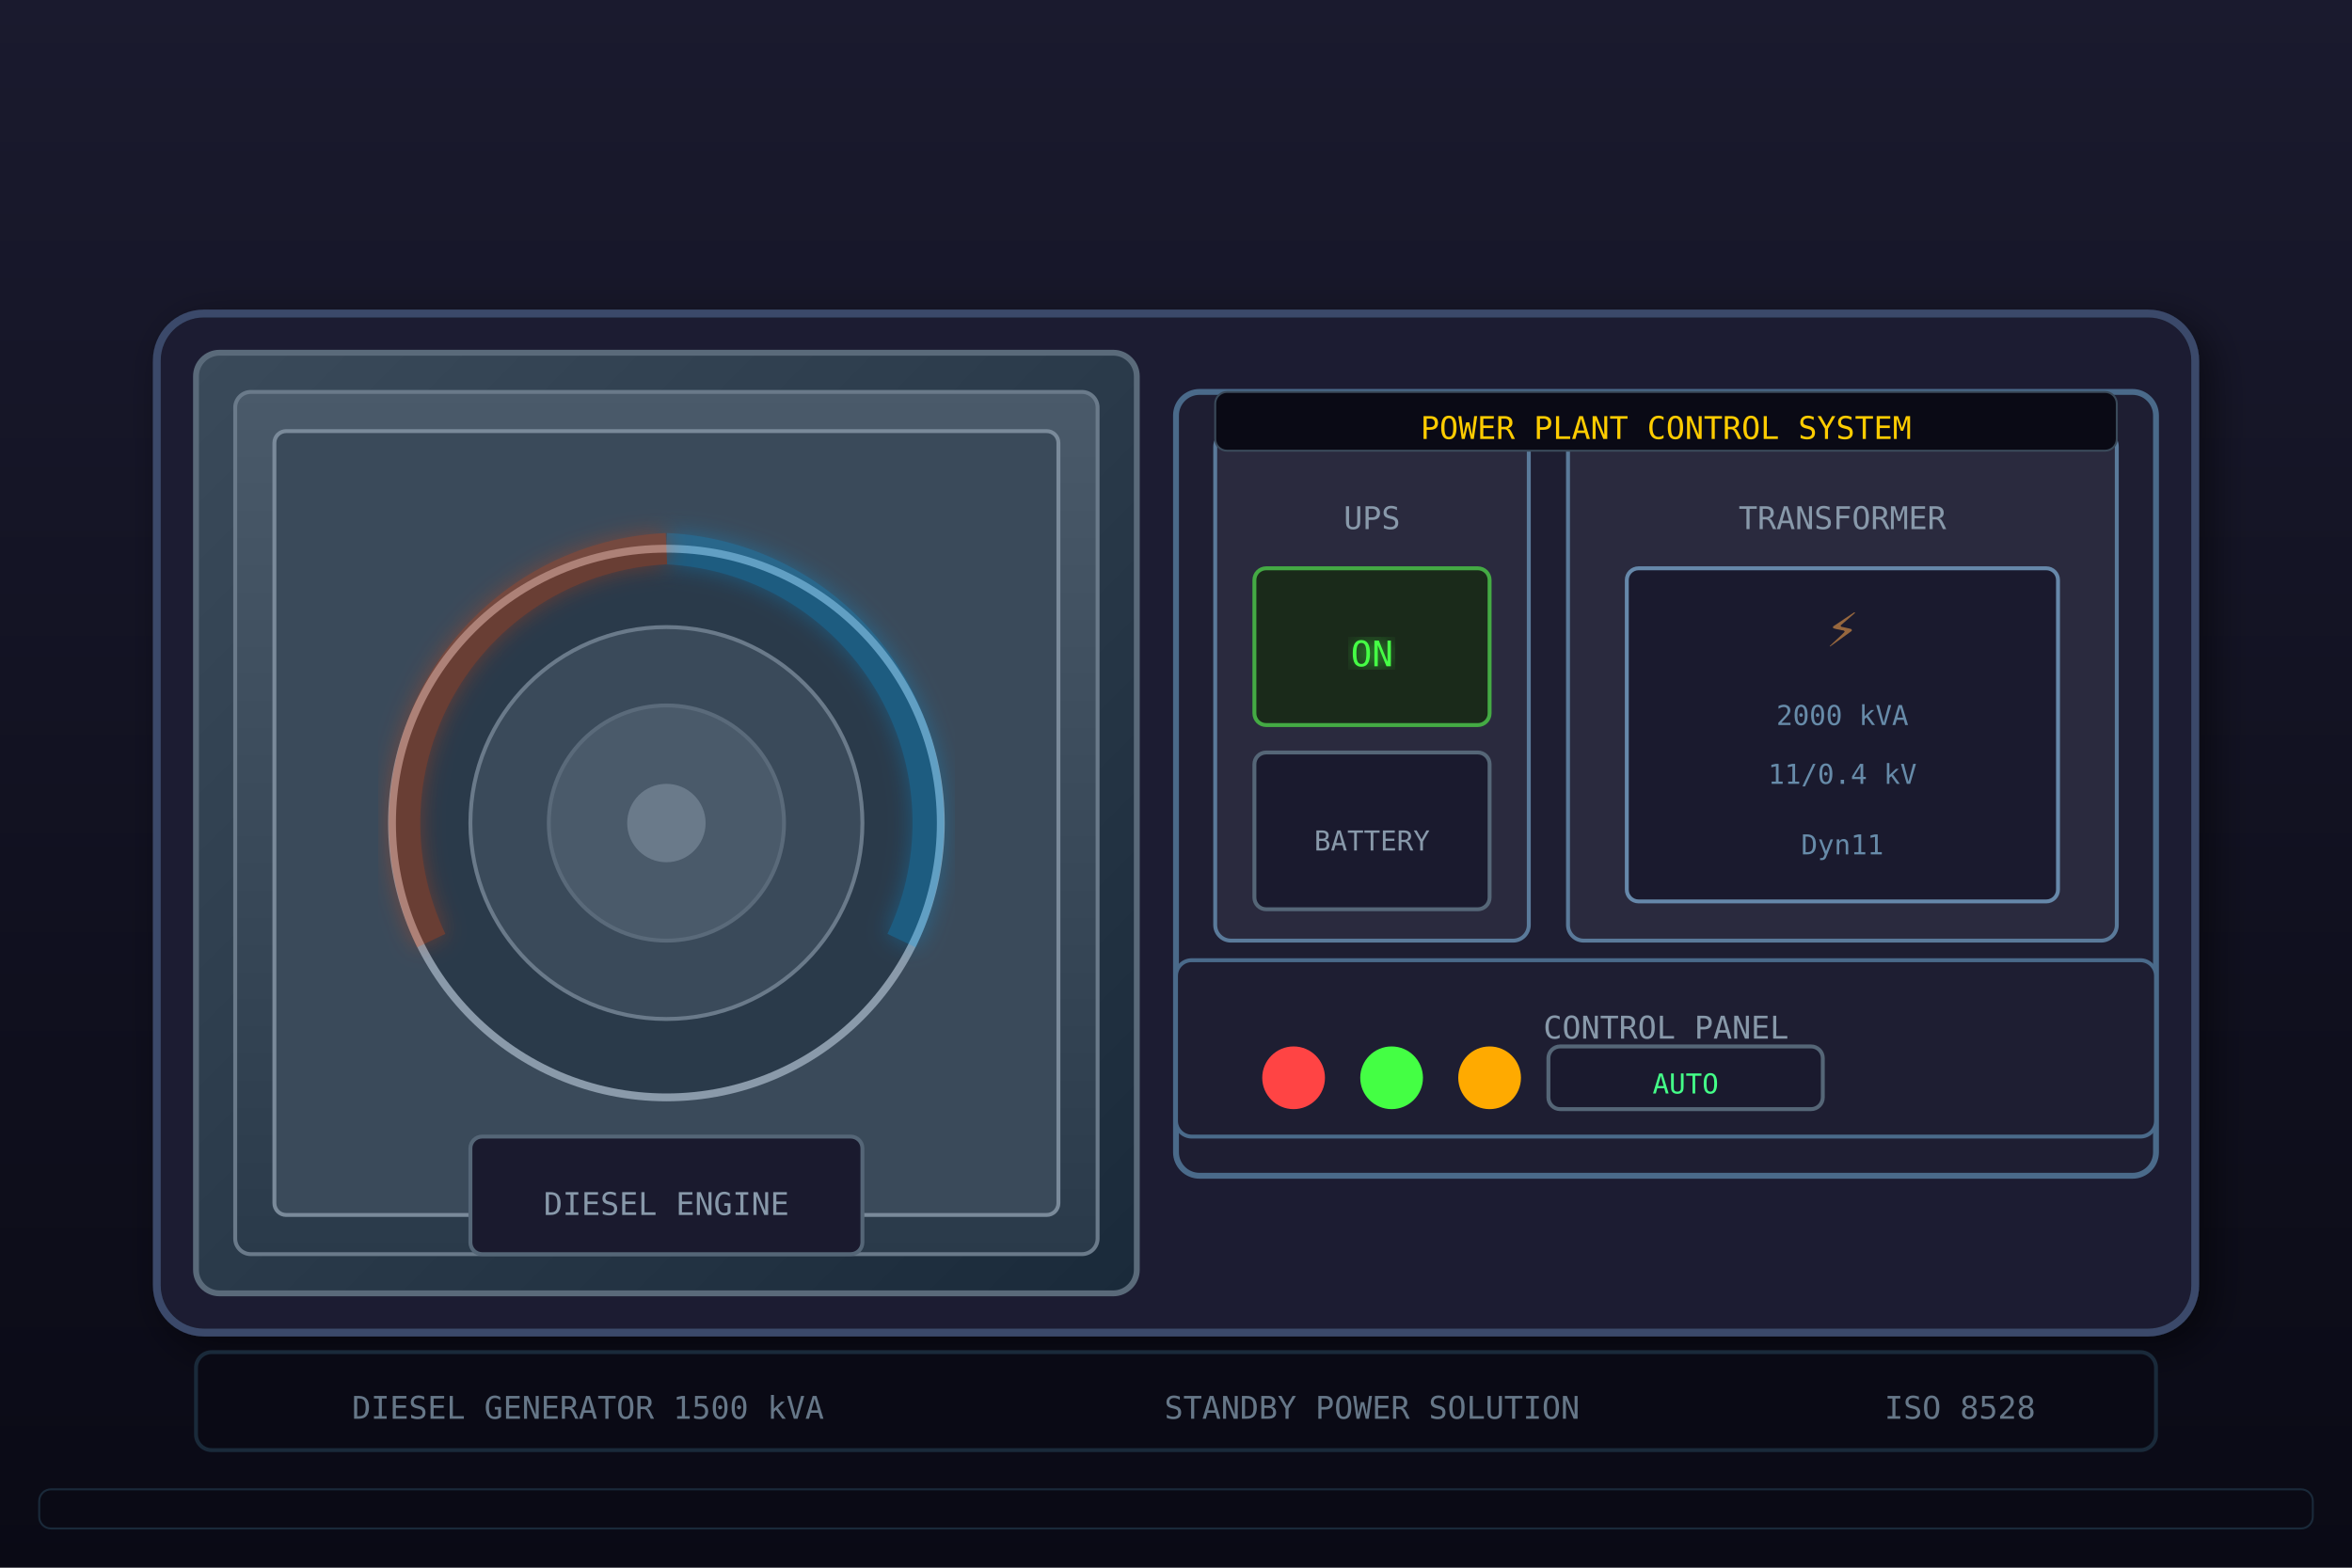
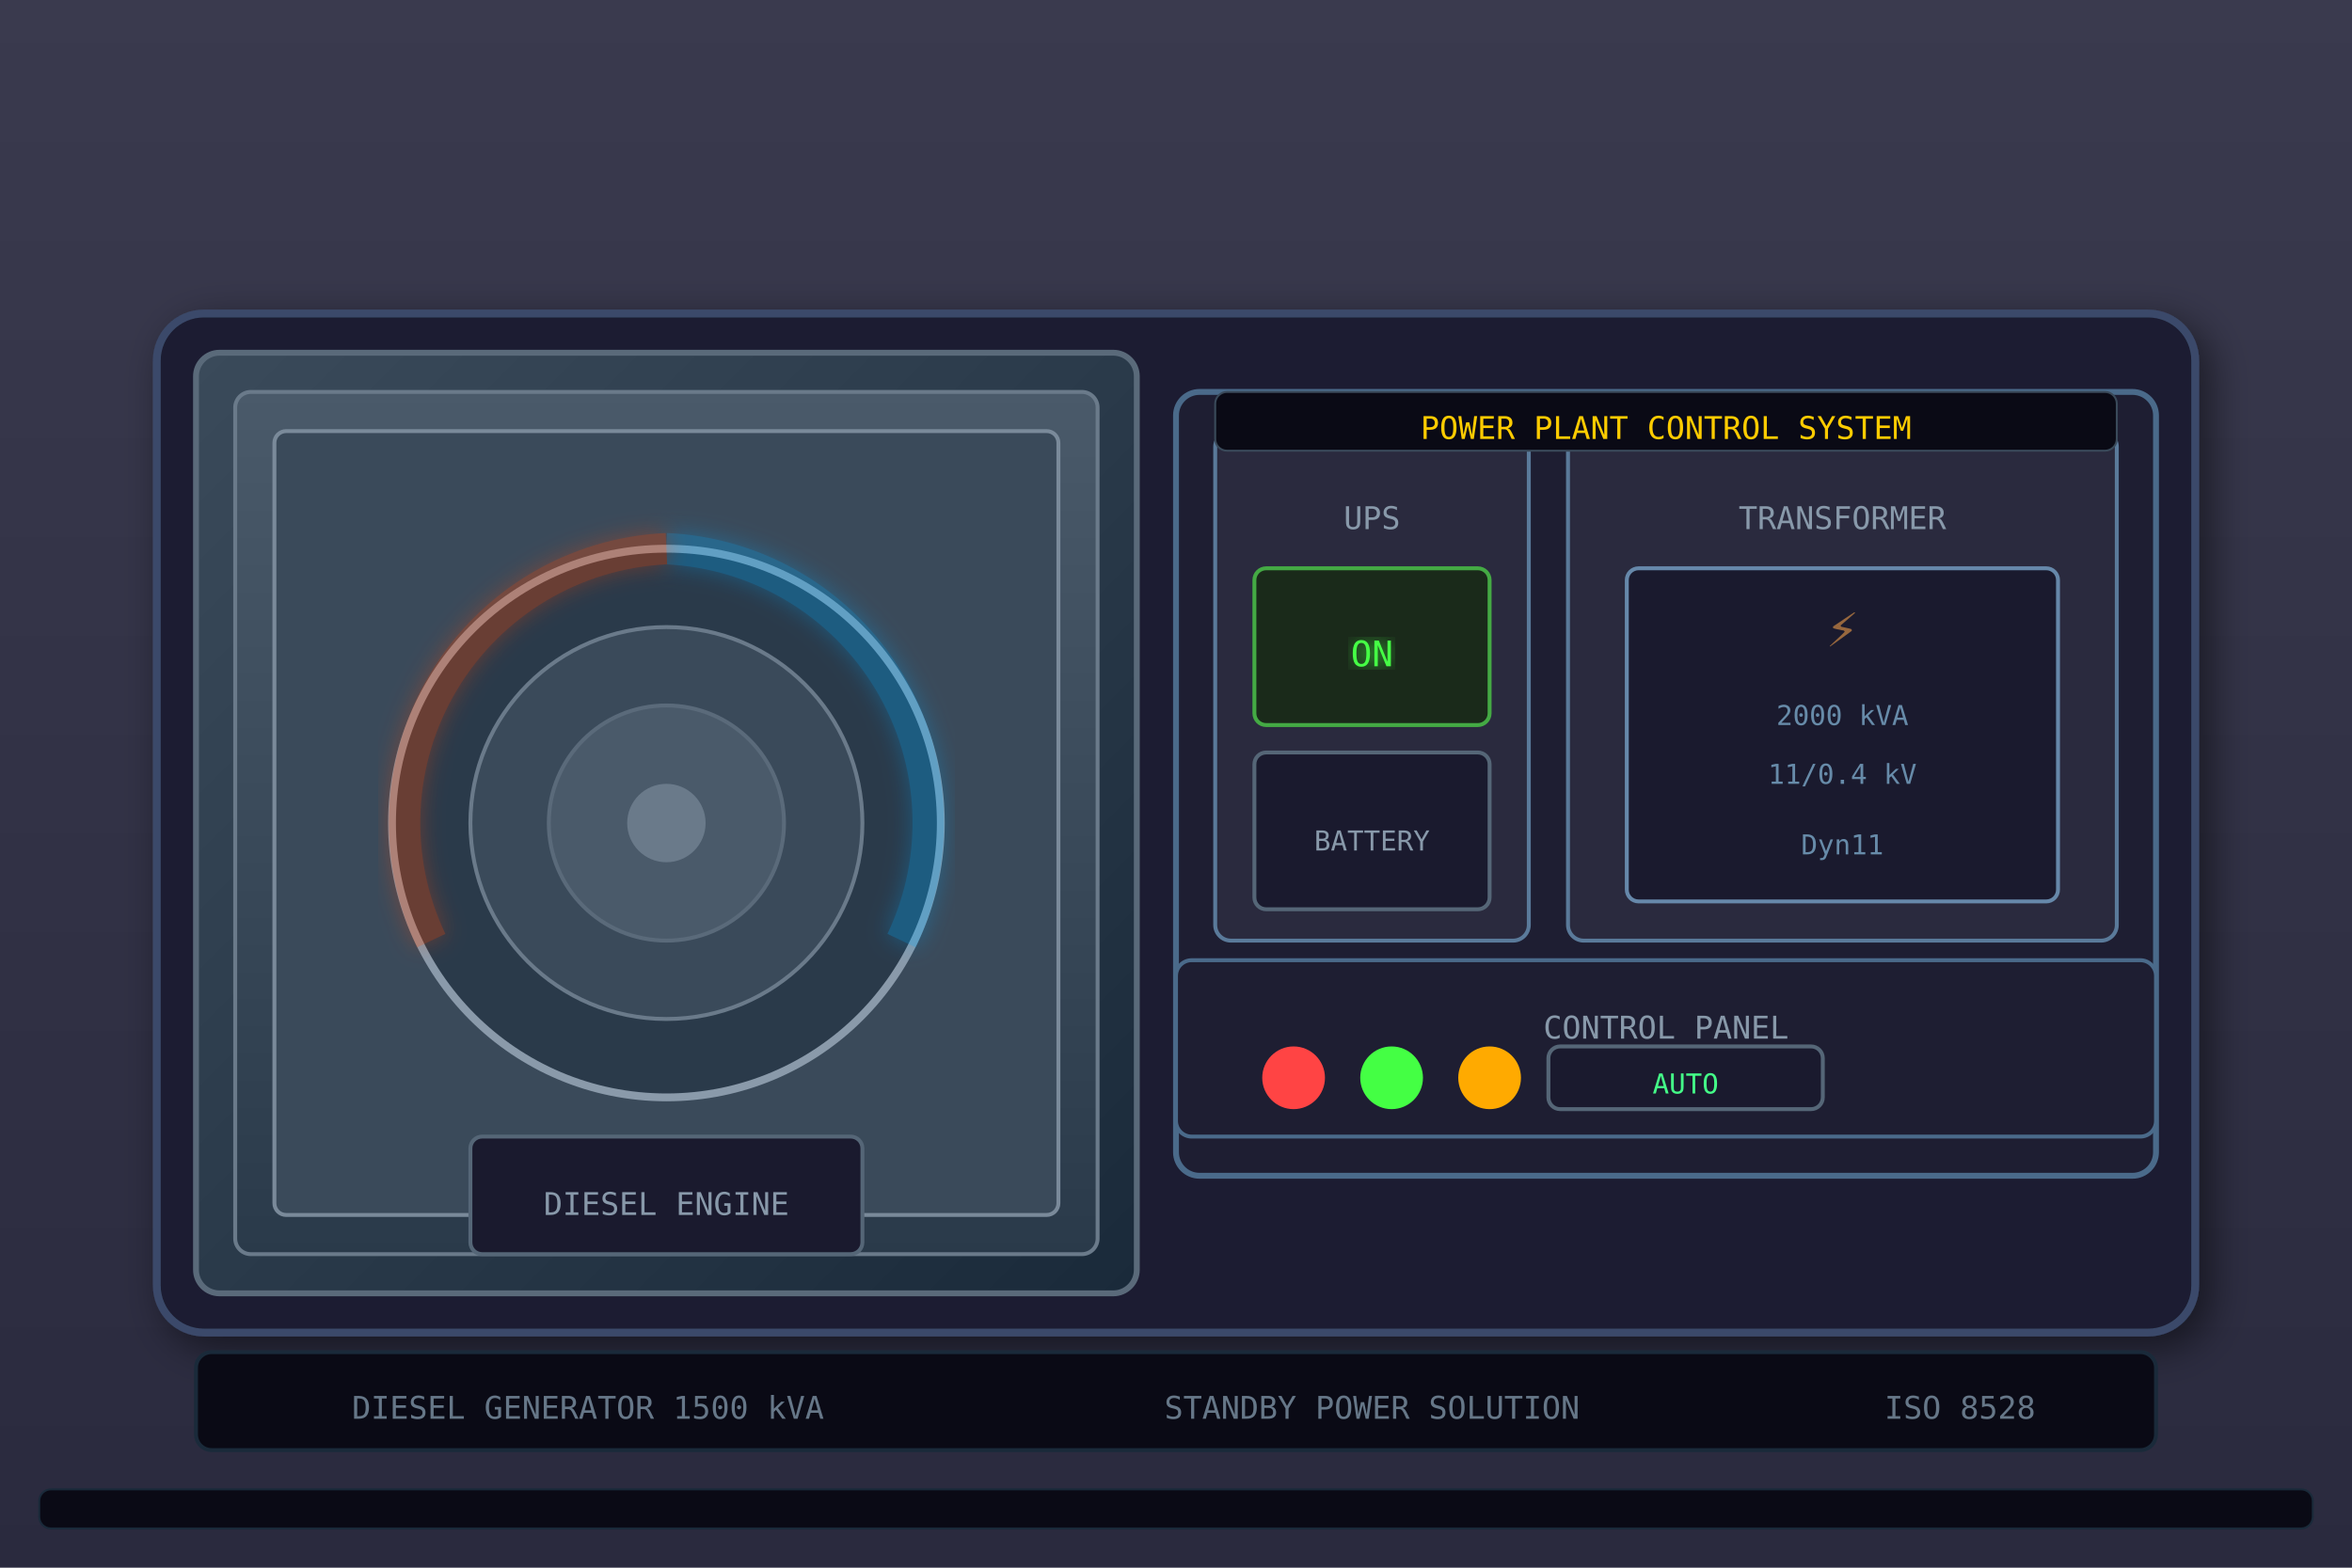
<svg xmlns="http://www.w3.org/2000/svg" viewBox="0 0 600 400">
  <defs>
    <linearGradient id="bg3" x1="0" y1="0" x2="0" y2="1">
-       <stop offset="0" stop-color="#1a1a2e" />
-       <stop offset="1" stop-color="#0a0a15" />
+       <stop offset="0" stop-color="#3a3a4e" />
+       <stop offset="1" stop-color="#2a2a3e" />
    </linearGradient>
    <linearGradient id="genbody" x1="0" y1="0" x2="1" y2="1">
      <stop offset="0" stop-color="#3a4a5a" />
      <stop offset="1" stop-color="#1a2a3a" />
    </linearGradient>
    <linearGradient id="genmain" x1="0" y1="0" x2="0" y2="1">
      <stop offset="0" stop-color="#4a5a6a" />
      <stop offset="1" stop-color="#2a3a4a" />
    </linearGradient>
    <linearGradient id="copper" x1="0" y1="0" x2="1" y2="1">
      <stop offset="0" stop-color="#cc8844" />
      <stop offset="1" stop-color="#aa6622" />
    </linearGradient>
    <linearGradient id="exhaust" x1="0" y1="0" x2="1" y2="1">
      <stop offset="0" stop-color="#667788" />
      <stop offset="1" stop-color="#445566" />
    </linearGradient>
    <linearGradient id="yellow" x1="0" y1="0" x2="0" y2="1">
      <stop offset="0" stop-color="#ffcc00" />
      <stop offset="1" stop-color="#cc9900" />
    </linearGradient>
    <filter id="shadow3">
      <feDropShadow dx="3" dy="3" stdDeviation="5" flood-opacity="0.5" />
    </filter>
    <filter id="glow3">
      <feGaussianBlur stdDeviation="3" result="blur" />
      <feMerge>
        <feMergeNode in="blur" />
        <feMergeNode in="SourceGraphic" />
      </feMerge>
    </filter>
  </defs>
  <rect width="600" height="400" fill="url(#bg3)" />
  <rect x="40" y="80" width="520" height="260" rx="12" fill="#1c1c30" stroke="#3a4a6a" stroke-width="2" filter="url(#shadow3)" />
  <rect x="50" y="90" width="240" height="240" rx="6" fill="url(#genbody)" stroke="#5a6a7a" stroke-width="1.5" />
  <rect x="60" y="100" width="220" height="220" rx="4" fill="url(#genmain)" stroke="#6a7a8a" stroke-width="1" />
  <rect x="70" y="110" width="200" height="200" rx="3" fill="#3a4a5a" stroke="#7a8a9a" stroke-width="1" />
  <circle cx="170" cy="210" r="70" fill="#2a3a4a" stroke="#8a9aaa" stroke-width="2" />
  <circle cx="170" cy="210" r="50" fill="#3a4a5a" stroke="#6a7a8a" stroke-width="1" />
  <circle cx="170" cy="210" r="30" fill="#4a5a6a" stroke="#5a6a7a" stroke-width="1" />
  <circle cx="170" cy="210" r="10" fill="#6a7a8a" />
  <g opacity="0.3">
    <path d="M170 140 A70 70 0 0 1 230 240" fill="none" stroke="#00aaff" stroke-width="8" filter="url(#glow3)" />
    <path d="M170 140 A70 70 0 0 0 110 240" fill="none" stroke="#ff4400" stroke-width="8" filter="url(#glow3)" />
  </g>
  <rect x="120" y="290" width="100" height="30" rx="3" fill="#1a1a2e" stroke="#556677" stroke-width="1" />
  <text x="170" y="310" text-anchor="middle" fill="#8899aa" font-family="monospace" font-size="8">DIESEL ENGINE</text>
  <rect x="300" y="100" width="250" height="200" rx="6" fill="#1e1e32" stroke="#4a6a8a" stroke-width="1.5" />
  <rect x="310" y="110" width="80" height="130" rx="4" fill="#2a2a3e" stroke="#5a7a9a" stroke-width="1" />
  <text x="350" y="135" text-anchor="middle" fill="#8899aa" font-family="monospace" font-size="8">UPS</text>
  <rect x="320" y="145" width="60" height="40" rx="3" fill="#1a2a1a" stroke="#44aa44" stroke-width="1" />
  <text x="350" y="170" text-anchor="middle" fill="#44ff44" font-family="monospace" font-size="9" filter="url(#glow3)">ON</text>
  <rect x="320" y="192" width="60" height="40" rx="3" fill="#1a1a2e" stroke="#556677" stroke-width="1" />
  <text x="350" y="217" text-anchor="middle" fill="#8899aa" font-family="monospace" font-size="7">BATTERY</text>
  <rect x="400" y="110" width="140" height="130" rx="4" fill="#2a2a3e" stroke="#5a7a9a" stroke-width="1" />
  <text x="470" y="135" text-anchor="middle" fill="#8899aa" font-family="monospace" font-size="8">TRANSFORMER</text>
  <rect x="415" y="145" width="110" height="85" rx="3" fill="#1a1a2e" stroke="#6688aa" stroke-width="1" />
  <g opacity="0.7">
    <text x="470" y="165" text-anchor="middle" fill="#cc8844" font-family="monospace" font-size="12" font-weight="bold">⚡</text>
    <text x="470" y="185" text-anchor="middle" fill="#88bbdd" font-family="monospace" font-size="7">2000 kVA</text>
    <text x="470" y="200" text-anchor="middle" fill="#88bbdd" font-family="monospace" font-size="7">11/0.4 kV</text>
    <text x="470" y="218" text-anchor="middle" fill="#88bbdd" font-family="monospace" font-size="7">Dyn11</text>
  </g>
  <rect x="300" y="245" width="250" height="45" rx="4" fill="#1e1e32" stroke="#4a6a8a" stroke-width="1" />
  <text x="425" y="265" text-anchor="middle" fill="#8899aa" font-family="monospace" font-size="8">CONTROL PANEL</text>
  <circle cx="330" cy="275" r="8" fill="#ff4444" />
  <circle cx="355" cy="275" r="8" fill="#44ff44" />
  <circle cx="380" cy="275" r="8" fill="#ffaa00" />
  <rect x="395" y="267" width="70" height="16" rx="3" fill="#1a1a2e" stroke="#556677" stroke-width="1" />
  <text x="430" y="279" text-anchor="middle" fill="#44ff88" font-family="monospace" font-size="7">AUTO</text>
  <rect x="310" y="100" width="230" height="15" rx="3" fill="#0a0a15" stroke="#3a4a5a" stroke-width="0.5" />
  <text x="425" y="112" text-anchor="middle" fill="#ffcc00" font-family="monospace" font-size="8">POWER PLANT CONTROL SYSTEM</text>
  <rect x="50" y="345" width="500" height="25" rx="4" fill="#0a0a15" stroke="#1a2a3a" stroke-width="1" />
  <text x="150" y="362" text-anchor="middle" fill="#667788" font-family="monospace" font-size="8">DIESEL GENERATOR 1500 kVA</text>
  <text x="350" y="362" text-anchor="middle" fill="#667788" font-family="monospace" font-size="8">STANDBY POWER SOLUTION</text>
  <text x="500" y="362" text-anchor="middle" fill="#667788" font-family="monospace" font-size="8">ISO 8528</text>
  <rect x="10" y="380" width="580" height="10" rx="3" fill="#0a0a15" stroke="#1a2a3a" stroke-width="0.5" />
</svg>
